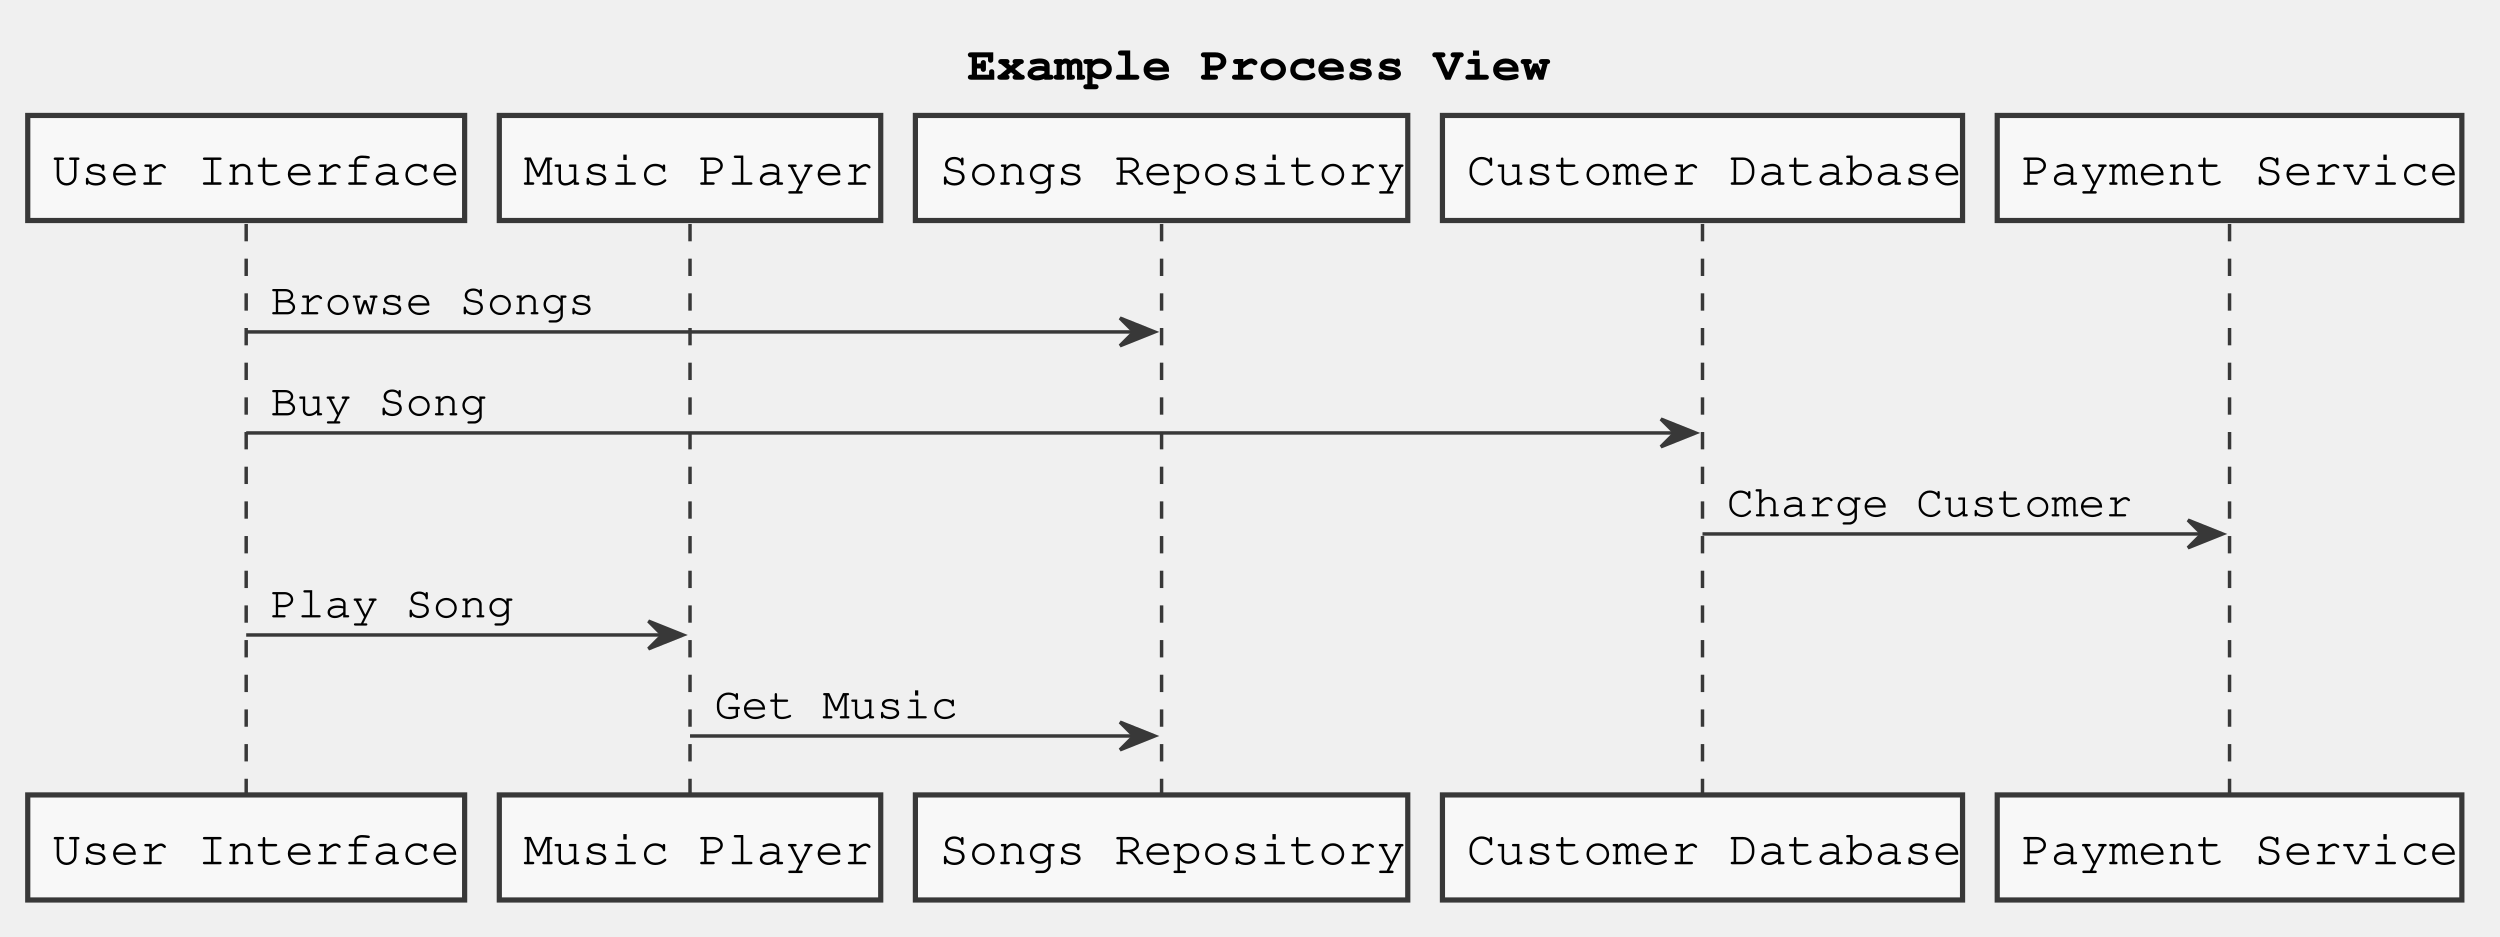
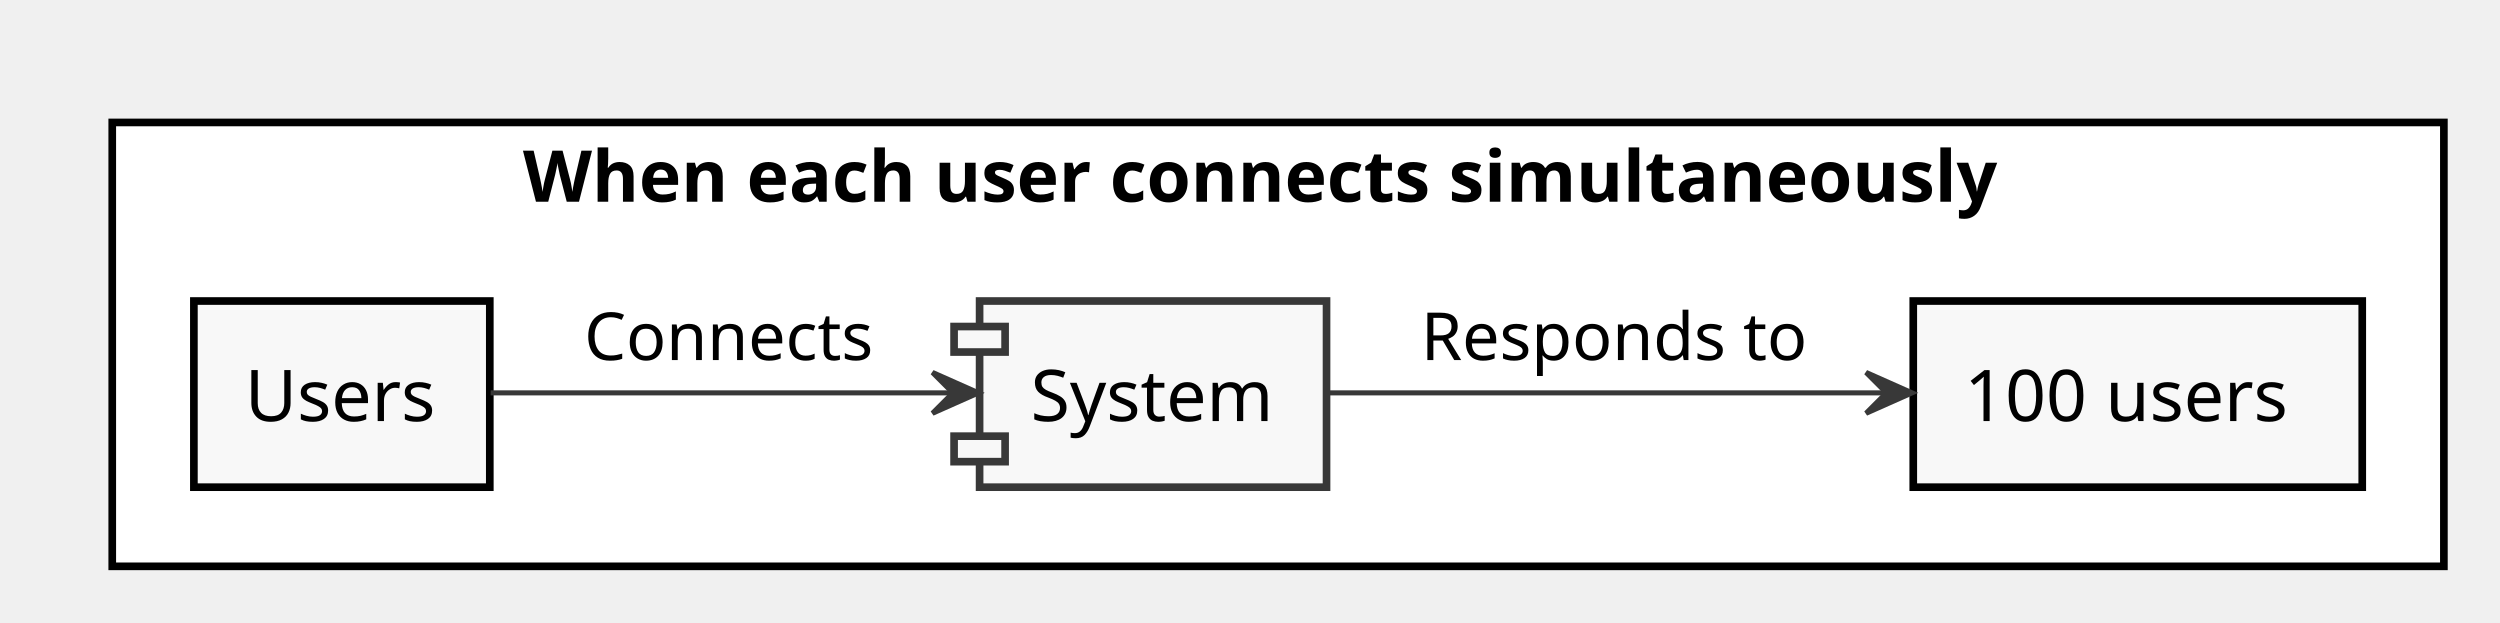
- <svg xmlns="http://www.w3.org/2000/svg" contentScriptType="application/ecmascript" contentStyleType="text/css" height="270px" preserveAspectRatio="none" style="width:721px;height:270px;" version="1.1" viewBox="0 0 721 270" width="721px" zoomAndPan="magnify">
+ <svg xmlns="http://www.w3.org/2000/svg" contentScriptType="application/ecmascript" contentStyleType="text/css" height="122px" preserveAspectRatio="none" style="width:490px;height:122px;" version="1.1" viewBox="0 0 490 122" width="490px" zoomAndPan="magnify">
  <defs />
  <g>
-     <text fill="#000000" font-family="Courier" font-size="14" font-weight="bold" lengthAdjust="spacingAndGlyphs" textLength="160" x="279" y="22.995">Example Process View</text>
-     <line style="stroke: #383838; stroke-width: 1.0; stroke-dasharray: 5.0,5.0;" x1="71" x2="71" y1="64.594" y2="230.258" />
-     <line style="stroke: #383838; stroke-width: 1.0; stroke-dasharray: 5.0,5.0;" x1="199" x2="199" y1="64.594" y2="230.258" />
-     <line style="stroke: #383838; stroke-width: 1.0; stroke-dasharray: 5.0,5.0;" x1="335" x2="335" y1="64.594" y2="230.258" />
-     <line style="stroke: #383838; stroke-width: 1.0; stroke-dasharray: 5.0,5.0;" x1="491" x2="491" y1="64.594" y2="230.258" />
-     <line style="stroke: #383838; stroke-width: 1.0; stroke-dasharray: 5.0,5.0;" x1="643" x2="643" y1="64.594" y2="230.258" />
-     <rect fill="#F8F8F8" height="30.297" style="stroke: #383838; stroke-width: 1.5;" width="126" x="8" y="33.297" />
-     <text fill="#000000" font-family="Courier" font-size="14" lengthAdjust="spacingAndGlyphs" textLength="112" x="15" y="53.292">User Interface</text>
-     <rect fill="#F8F8F8" height="30.297" style="stroke: #383838; stroke-width: 1.5;" width="126" x="8" y="229.258" />
-     <text fill="#000000" font-family="Courier" font-size="14" lengthAdjust="spacingAndGlyphs" textLength="112" x="15" y="249.253">User Interface</text>
-     <rect fill="#F8F8F8" height="30.297" style="stroke: #383838; stroke-width: 1.5;" width="110" x="144" y="33.297" />
-     <text fill="#000000" font-family="Courier" font-size="14" lengthAdjust="spacingAndGlyphs" textLength="96" x="151" y="53.292">Music Player</text>
-     <rect fill="#F8F8F8" height="30.297" style="stroke: #383838; stroke-width: 1.5;" width="110" x="144" y="229.258" />
-     <text fill="#000000" font-family="Courier" font-size="14" lengthAdjust="spacingAndGlyphs" textLength="96" x="151" y="249.253">Music Player</text>
-     <rect fill="#F8F8F8" height="30.297" style="stroke: #383838; stroke-width: 1.5;" width="142" x="264" y="33.297" />
-     <text fill="#000000" font-family="Courier" font-size="14" lengthAdjust="spacingAndGlyphs" textLength="128" x="271" y="53.292">Songs Repository</text>
-     <rect fill="#F8F8F8" height="30.297" style="stroke: #383838; stroke-width: 1.5;" width="142" x="264" y="229.258" />
-     <text fill="#000000" font-family="Courier" font-size="14" lengthAdjust="spacingAndGlyphs" textLength="128" x="271" y="249.253">Songs Repository</text>
-     <rect fill="#F8F8F8" height="30.297" style="stroke: #383838; stroke-width: 1.5;" width="150" x="416" y="33.297" />
-     <text fill="#000000" font-family="Courier" font-size="14" lengthAdjust="spacingAndGlyphs" textLength="136" x="423" y="53.292">Customer Database</text>
-     <rect fill="#F8F8F8" height="30.297" style="stroke: #383838; stroke-width: 1.5;" width="150" x="416" y="229.258" />
-     <text fill="#000000" font-family="Courier" font-size="14" lengthAdjust="spacingAndGlyphs" textLength="136" x="423" y="249.253">Customer Database</text>
-     <rect fill="#F8F8F8" height="30.297" style="stroke: #383838; stroke-width: 1.5;" width="134" x="576" y="33.297" />
-     <text fill="#000000" font-family="Courier" font-size="14" lengthAdjust="spacingAndGlyphs" textLength="120" x="583" y="53.292">Payment Service</text>
-     <rect fill="#F8F8F8" height="30.297" style="stroke: #383838; stroke-width: 1.5;" width="134" x="576" y="229.258" />
-     <text fill="#000000" font-family="Courier" font-size="14" lengthAdjust="spacingAndGlyphs" textLength="120" x="583" y="249.253">Payment Service</text>
-     <polygon fill="#383838" points="323,91.727,333,95.727,323,99.727,327,95.727" style="stroke: #383838; stroke-width: 1.0;" />
-     <line style="stroke: #383838; stroke-width: 1.0;" x1="71" x2="329" y1="95.727" y2="95.727" />
-     <text fill="#000000" font-family="Courier" font-size="13" lengthAdjust="spacingAndGlyphs" textLength="96" x="78" y="90.661">Browse Songs</text>
-     <polygon fill="#383838" points="479,120.859,489,124.859,479,128.859,483,124.859" style="stroke: #383838; stroke-width: 1.0;" />
-     <line style="stroke: #383838; stroke-width: 1.0;" x1="71" x2="485" y1="124.859" y2="124.859" />
-     <text fill="#000000" font-family="Courier" font-size="13" lengthAdjust="spacingAndGlyphs" textLength="64" x="78" y="119.793">Buy Song</text>
-     <polygon fill="#383838" points="631,149.992,641,153.992,631,157.992,635,153.992" style="stroke: #383838; stroke-width: 1.0;" />
-     <line style="stroke: #383838; stroke-width: 1.0;" x1="491" x2="637" y1="153.992" y2="153.992" />
-     <text fill="#000000" font-family="Courier" font-size="13" lengthAdjust="spacingAndGlyphs" textLength="120" x="498" y="148.926">Charge Customer</text>
-     <polygon fill="#383838" points="187,179.125,197,183.125,187,187.125,191,183.125" style="stroke: #383838; stroke-width: 1.0;" />
-     <line style="stroke: #383838; stroke-width: 1.0;" x1="71" x2="193" y1="183.125" y2="183.125" />
-     <text fill="#000000" font-family="Courier" font-size="13" lengthAdjust="spacingAndGlyphs" textLength="72" x="78" y="178.059">Play Song</text>
-     <polygon fill="#383838" points="323,208.258,333,212.258,323,216.258,327,212.258" style="stroke: #383838; stroke-width: 1.0;" />
-     <line style="stroke: #383838; stroke-width: 1.0;" x1="199" x2="329" y1="212.258" y2="212.258" />
-     <text fill="#000000" font-family="Courier" font-size="13" lengthAdjust="spacingAndGlyphs" textLength="72" x="206" y="207.192">Get Music</text>
+     <rect fill="#FFFFFF" height="87" style="stroke: #000000; stroke-width: 1.5;" width="457" x="22" y="24" />
+     <text fill="#000000" font-family="sans-serif" font-size="14" font-weight="bold" lengthAdjust="spacingAndGlyphs" textLength="296" x="102.5" y="39.535">When each user connects simultaneously</text>
+     <rect fill="#F8F8F8" height="36.488" style="stroke: #000000; stroke-width: 1.5;" width="58" x="38" y="59" />
+     <text fill="#000000" font-family="sans-serif" font-size="14" lengthAdjust="spacingAndGlyphs" textLength="38" x="48" y="82.535">Users</text>
+     <rect fill="#F8F8F8" height="36.488" style="stroke: #000000; stroke-width: 1.5;" width="88" x="375" y="59" />
+     <text fill="#000000" font-family="sans-serif" font-size="14" lengthAdjust="spacingAndGlyphs" textLength="68" x="385" y="82.535">100 users</text>
+     <rect fill="#F8F8F8" height="36.488" style="stroke: #383838; stroke-width: 1.5;" width="68" x="192" y="59" />
+     <rect fill="#F8F8F8" height="5" style="stroke: #383838; stroke-width: 1.5;" width="10" x="187" y="64" />
+     <rect fill="#F8F8F8" height="5" style="stroke: #383838; stroke-width: 1.5;" width="10" x="187" y="85.488" />
+     <text fill="#000000" font-family="sans-serif" font-size="14" lengthAdjust="spacingAndGlyphs" textLength="48" x="202" y="82.535">System</text>
+     <path d="M96.16,77 C121.57,77 158.62,77 186.65,77 " fill="none" id="Source-&gt;System" style="stroke: #383838; stroke-width: 1.0;" />
+     <polygon fill="#383838" points="191.77,77,182.77,73,186.77,77,182.77,81,191.77,77" style="stroke: #383838; stroke-width: 1.0;" />
+     <text fill="#000000" font-family="sans-serif" font-size="13" lengthAdjust="spacingAndGlyphs" textLength="59" x="114.5" y="70.568">Connects</text>
+     <path d="M260.06,77 C290.36,77 335.06,77 369.34,77 " fill="none" id="System-&gt;Measure" style="stroke: #383838; stroke-width: 1.0;" />
+     <polygon fill="#383838" points="374.75,77,365.75,73,369.75,77,365.75,81,374.75,77" style="stroke: #383838; stroke-width: 1.0;" />
+     <text fill="#000000" font-family="sans-serif" font-size="13" lengthAdjust="spacingAndGlyphs" textLength="78" x="278.5" y="70.568">Responds to</text>
  </g>
</svg>
